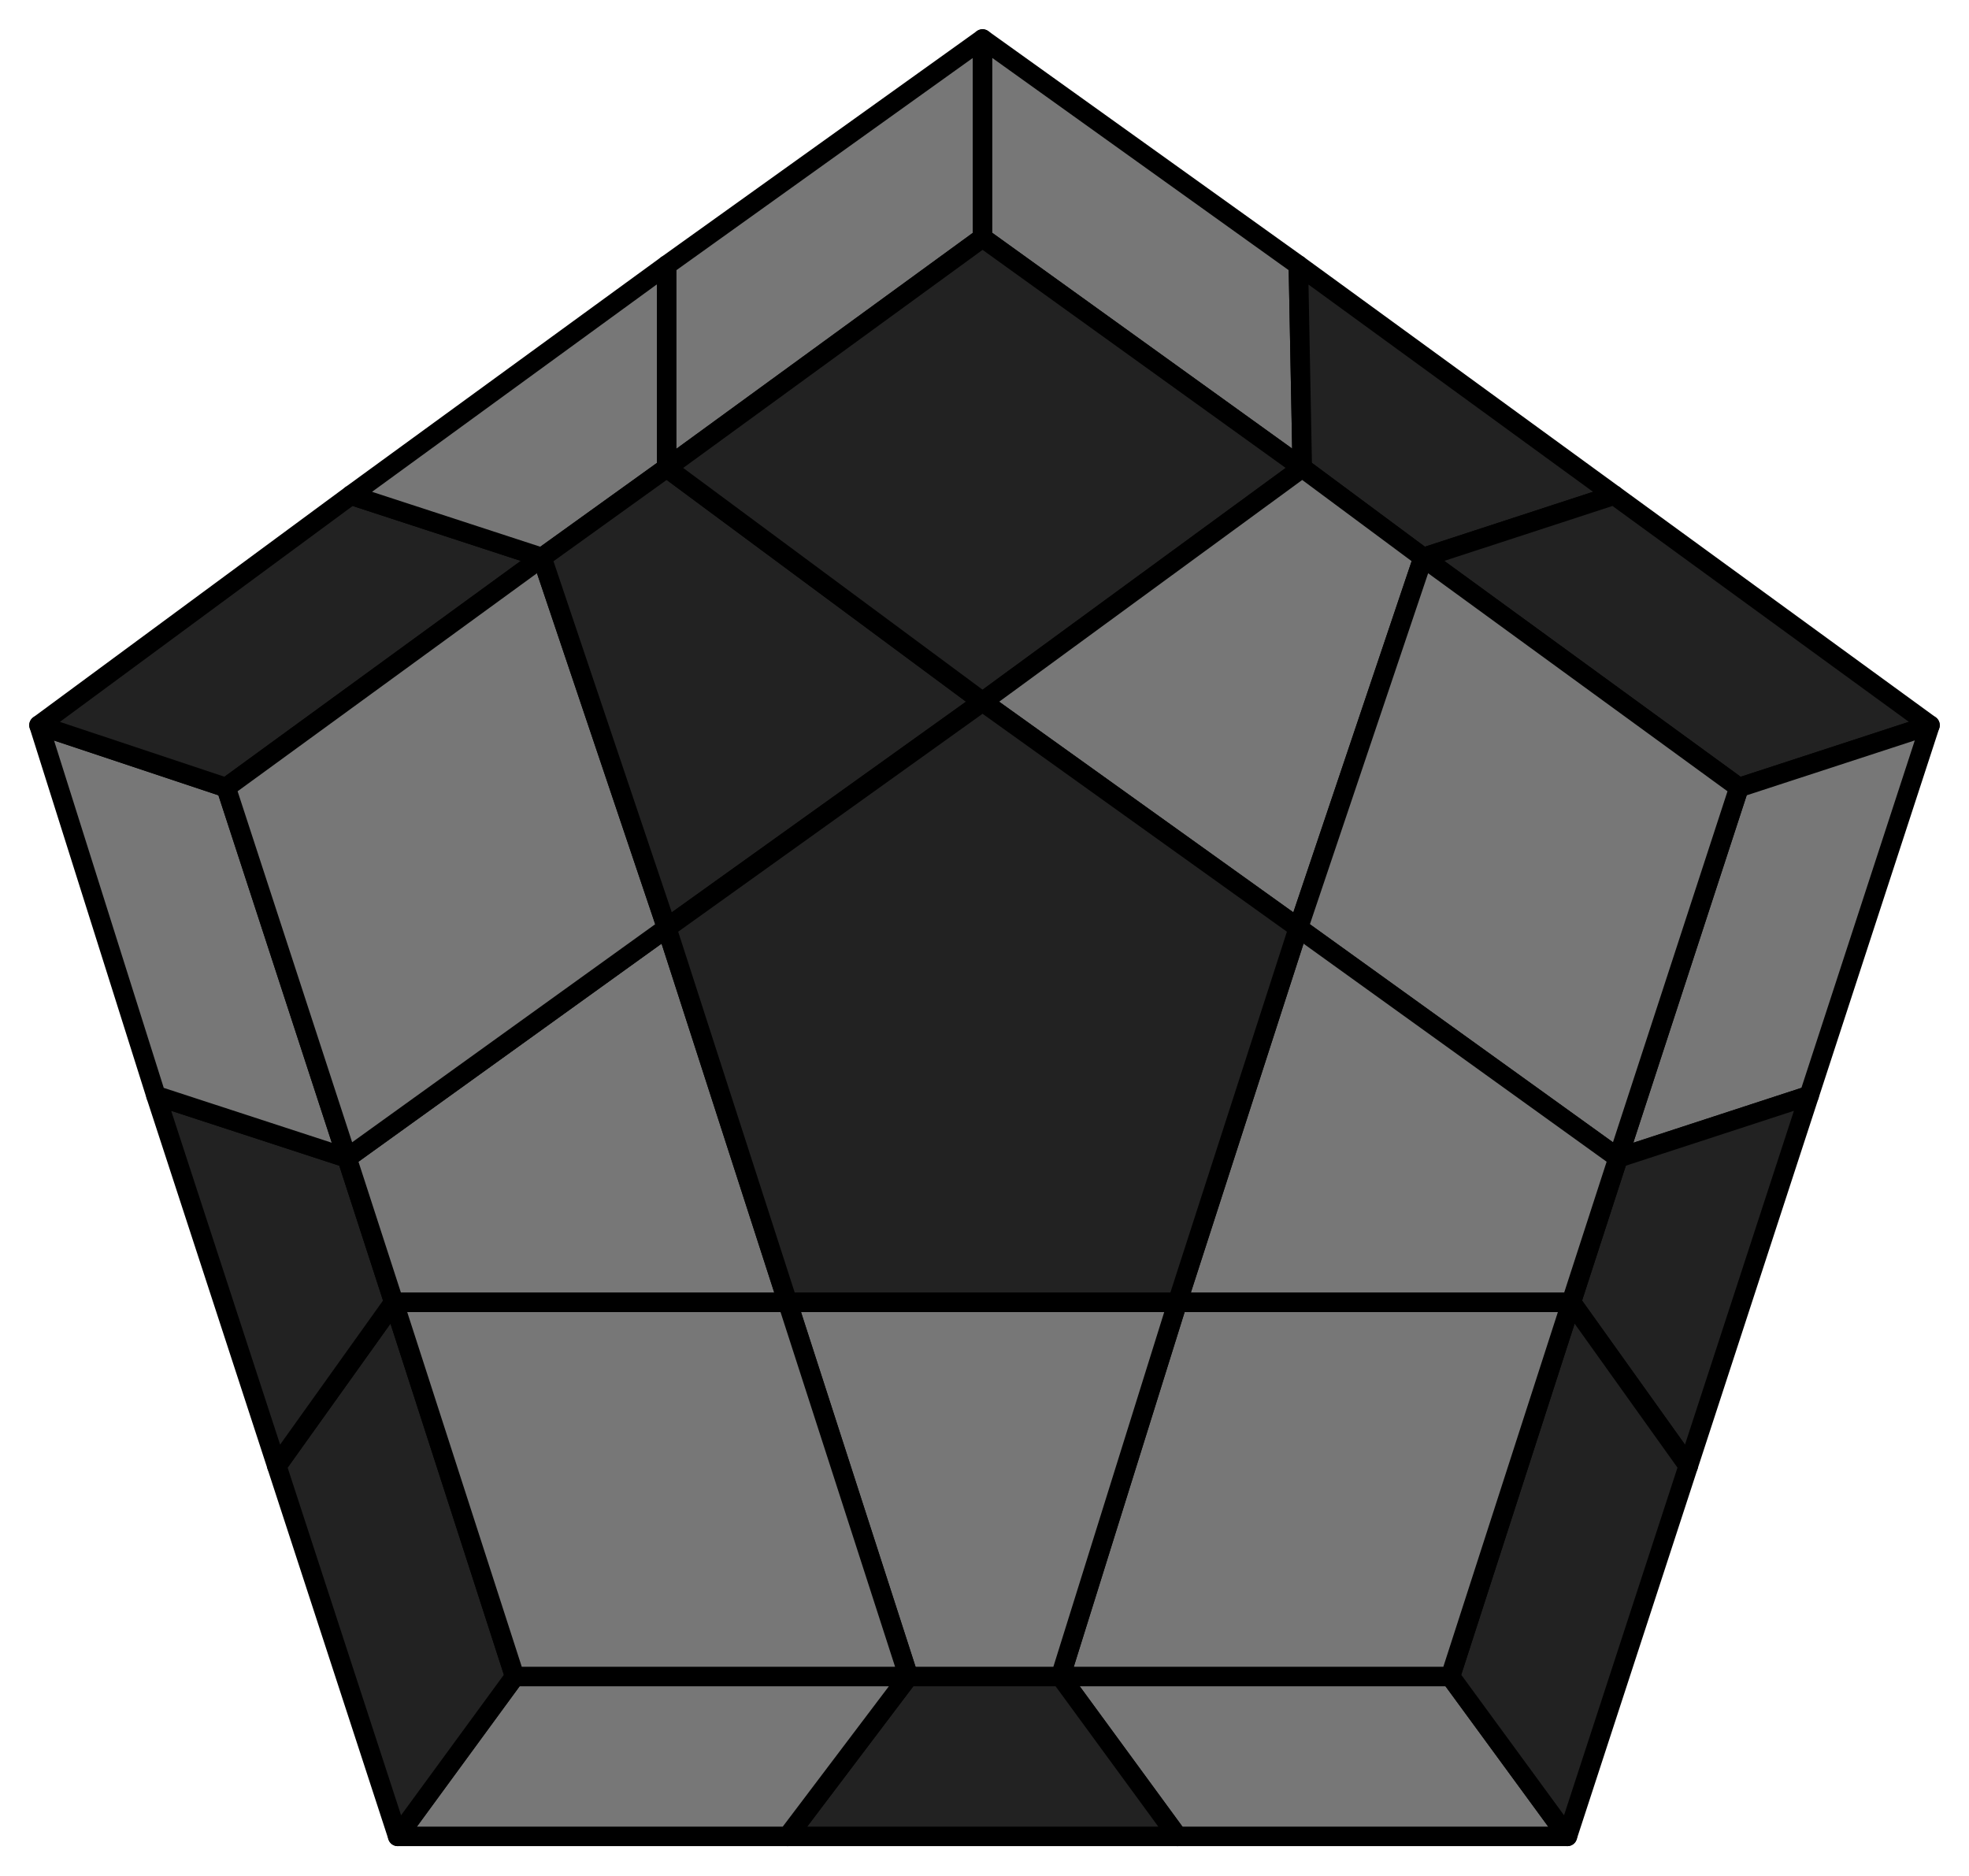
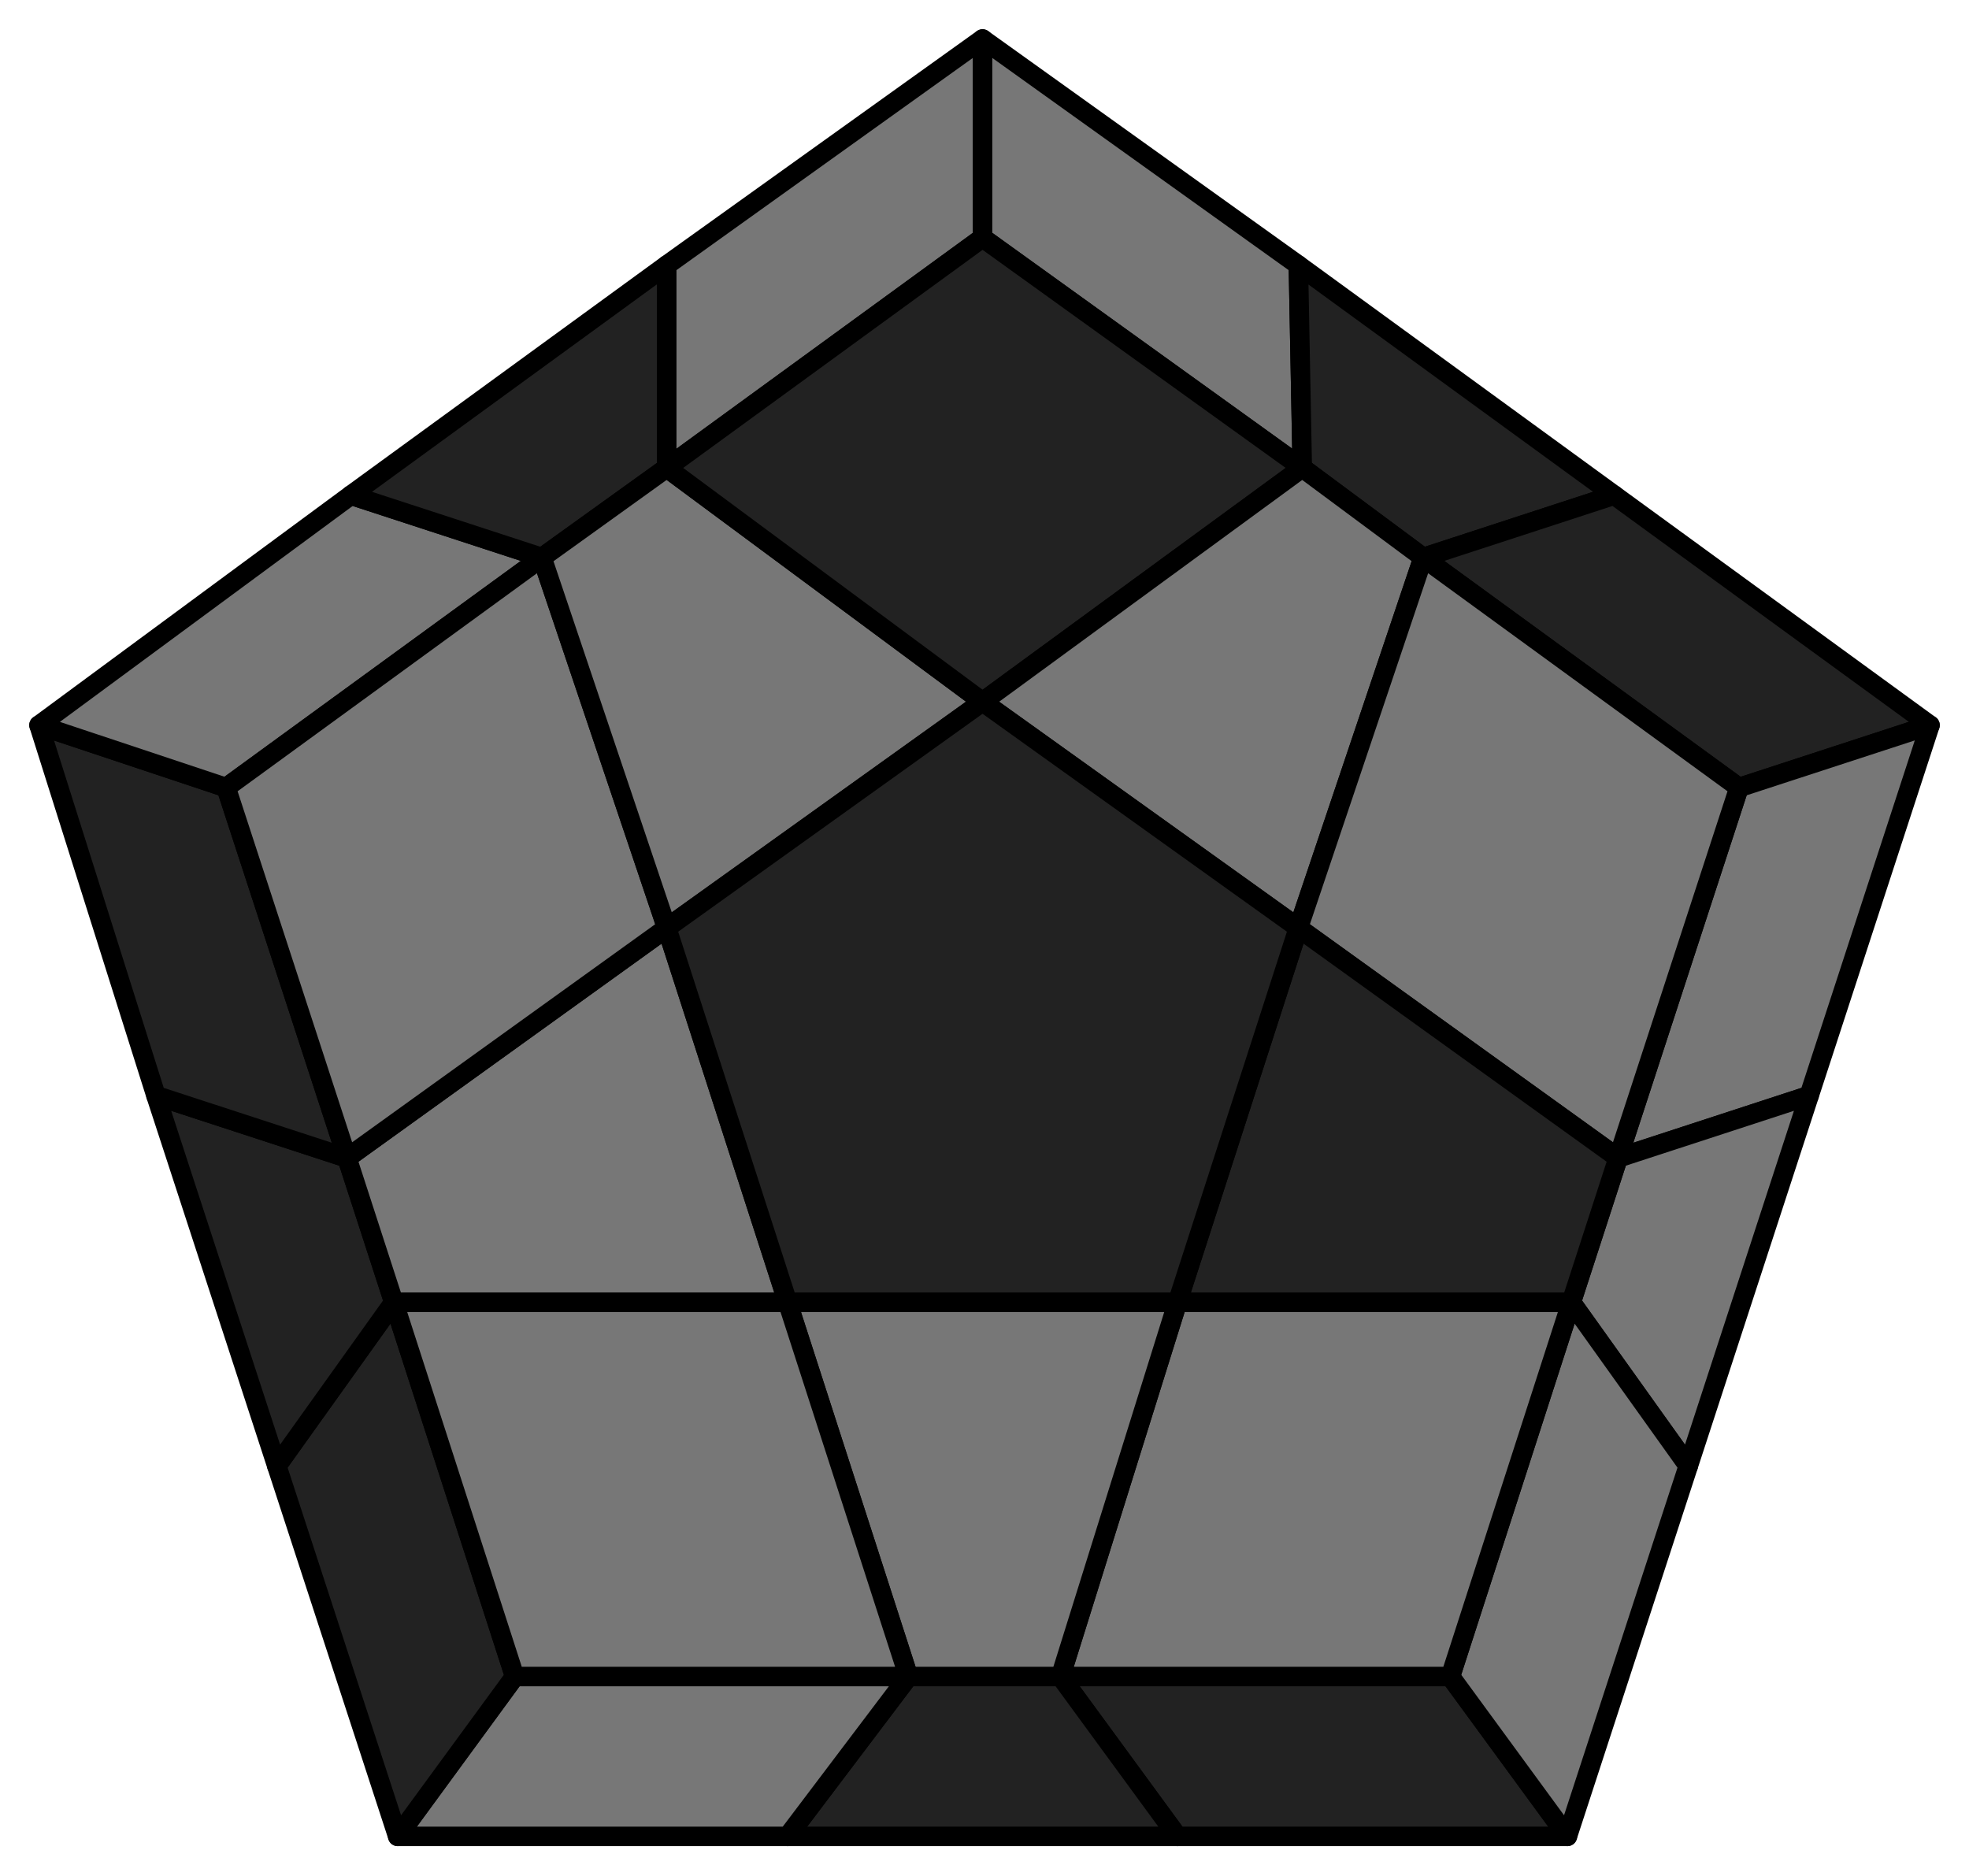
- <svg xmlns="http://www.w3.org/2000/svg" id="237" width="505" height="481">
+ <svg xmlns="http://www.w3.org/2000/svg" id="249" width="505" height="481">
  <style>
polygon { stroke: black; stroke-width: 5px; stroke-linejoin: round;}
.light {fill: #777;}
.dark {fill: #222;}
</style>
-   <polygon class="light" points="402 471 302 471 272 430 372 430" />
+   <polygon class="dark" points="402 471 302 471 272 430 372 430" />
  <polygon class="dark" points="302 471 202 471 233 430 272 430" />
  <polygon class="light" points="202 471 102 471 132 430 233 430" />
  <polygon class="dark" points="102 471 71 376 101 334 132 430" />
  <polygon class="dark" points="71 376 40 281 89 297 101 334" />
-   <polygon class="light" points="40 281 10 186 58 202 89 297" />
-   <polygon class="dark" points="10 186 90 127 139 143 58 202" />
-   <polygon class="light" points="90 127 171 68 171 120 139 143" />
+   <polygon class="dark" points="40 281 10 186 58 202 89 297" />
+   <polygon class="light" points="10 186 90 127 139 143 58 202" />
+   <polygon class="dark" points="90 127 171 68 171 120 139 143" />
  <polygon class="light" points="171 68 252 10 252 61 171 120" />
  <polygon class="light" points="252 10 333 68 334 120 252 61" />
  <polygon class="dark" points="333 68 414 127 365 143 334 120" />
  <polygon class="dark" points="414 127 495 186 446 202 365 143" />
  <polygon class="light" points="495 186 464 281 415 297 446 202" />
-   <polygon class="dark" points="464 281 433 376 403 334 415 297" />
-   <polygon class="dark" points="433 376 402 471 372 430 403 334" />
+   <polygon class="light" points="464 281 433 376 403 334 415 297" />
+   <polygon class="light" points="433 376 402 471 372 430 403 334" />
  <polygon class="light" points="372 430 272 430 302 334 403 334" />
  <polygon class="light" points="272 430 233 430 202 334 302 334" />
  <polygon class="light" points="132 430 101 334 202 334 233 430" />
  <polygon class="light" points="101 334 89 297 171 238 202 334" />
  <polygon class="light" points="58 202 139 143 171 238 89 297" />
-   <polygon class="dark" points="139 143 171 120 252 180 171 238" />
+   <polygon class="light" points="139 143 171 120 252 180 171 238" />
  <polygon class="dark" points="252 61 334 120 252 180 171 120" />
  <polygon class="light" points="334 120 365 143 333 238 252 180" />
  <polygon class="light" points="446 202 415 297 333 238 365 143" />
-   <polygon class="light" points="415 297 403 334 302 334 333 238" />
+   <polygon class="dark" points="415 297 403 334 302 334 333 238" />
  <polygon class="dark" points="302 334 202 334 171 238 252 180 333 238" />
</svg>
